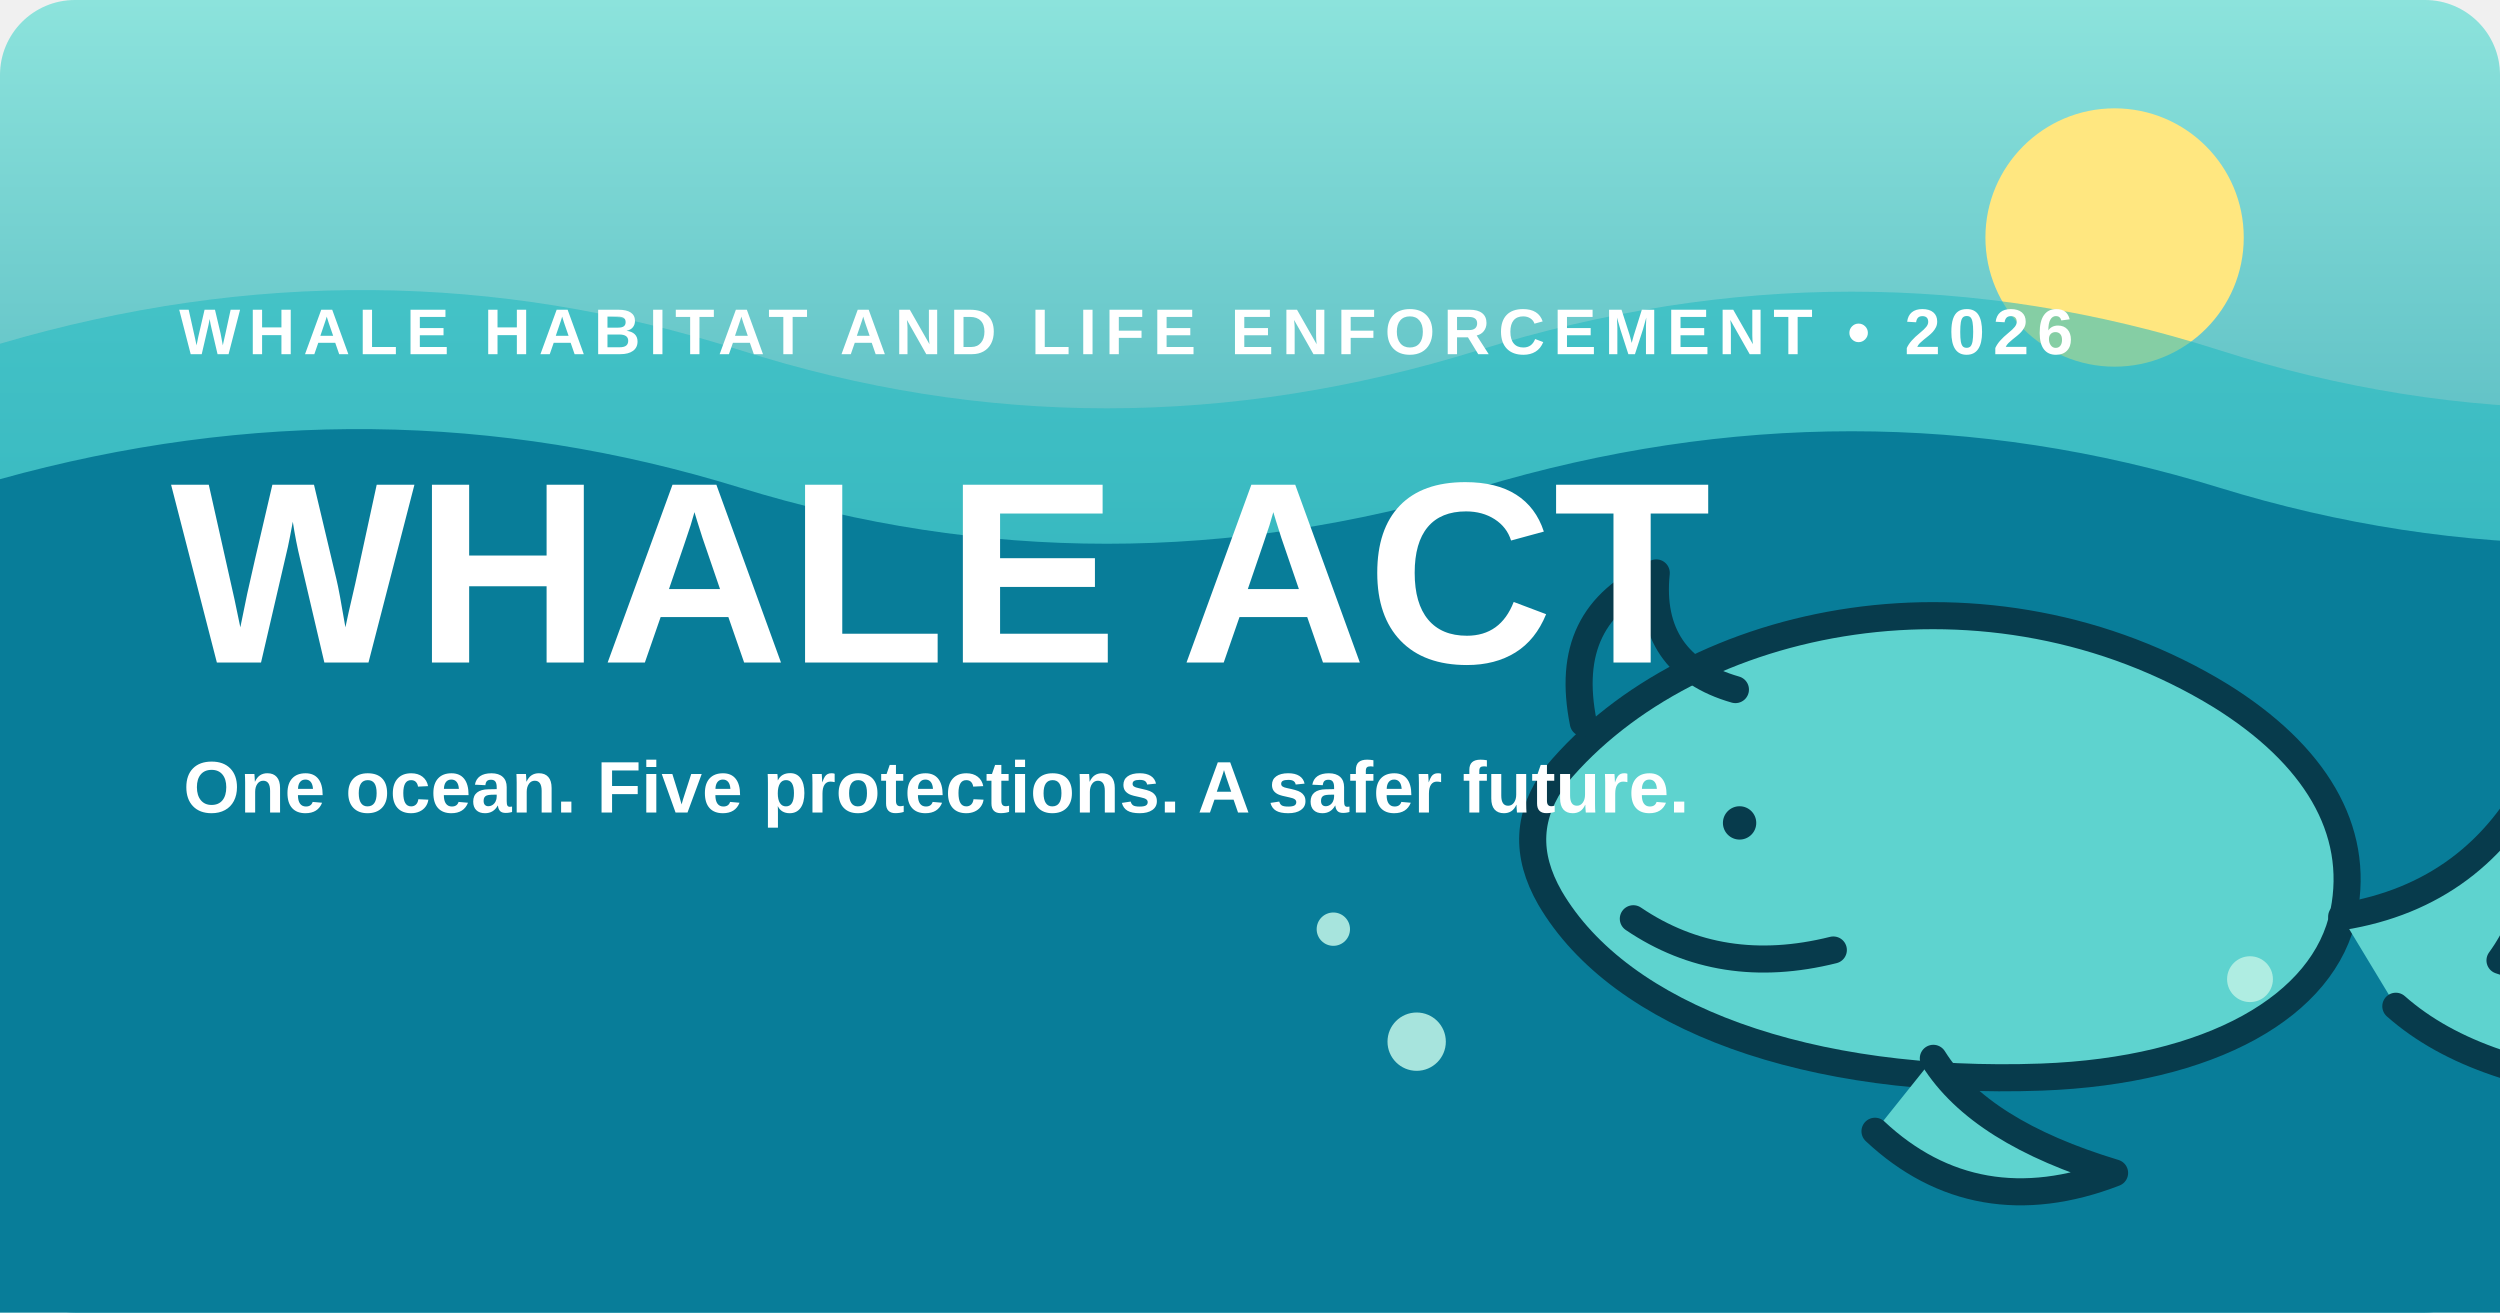
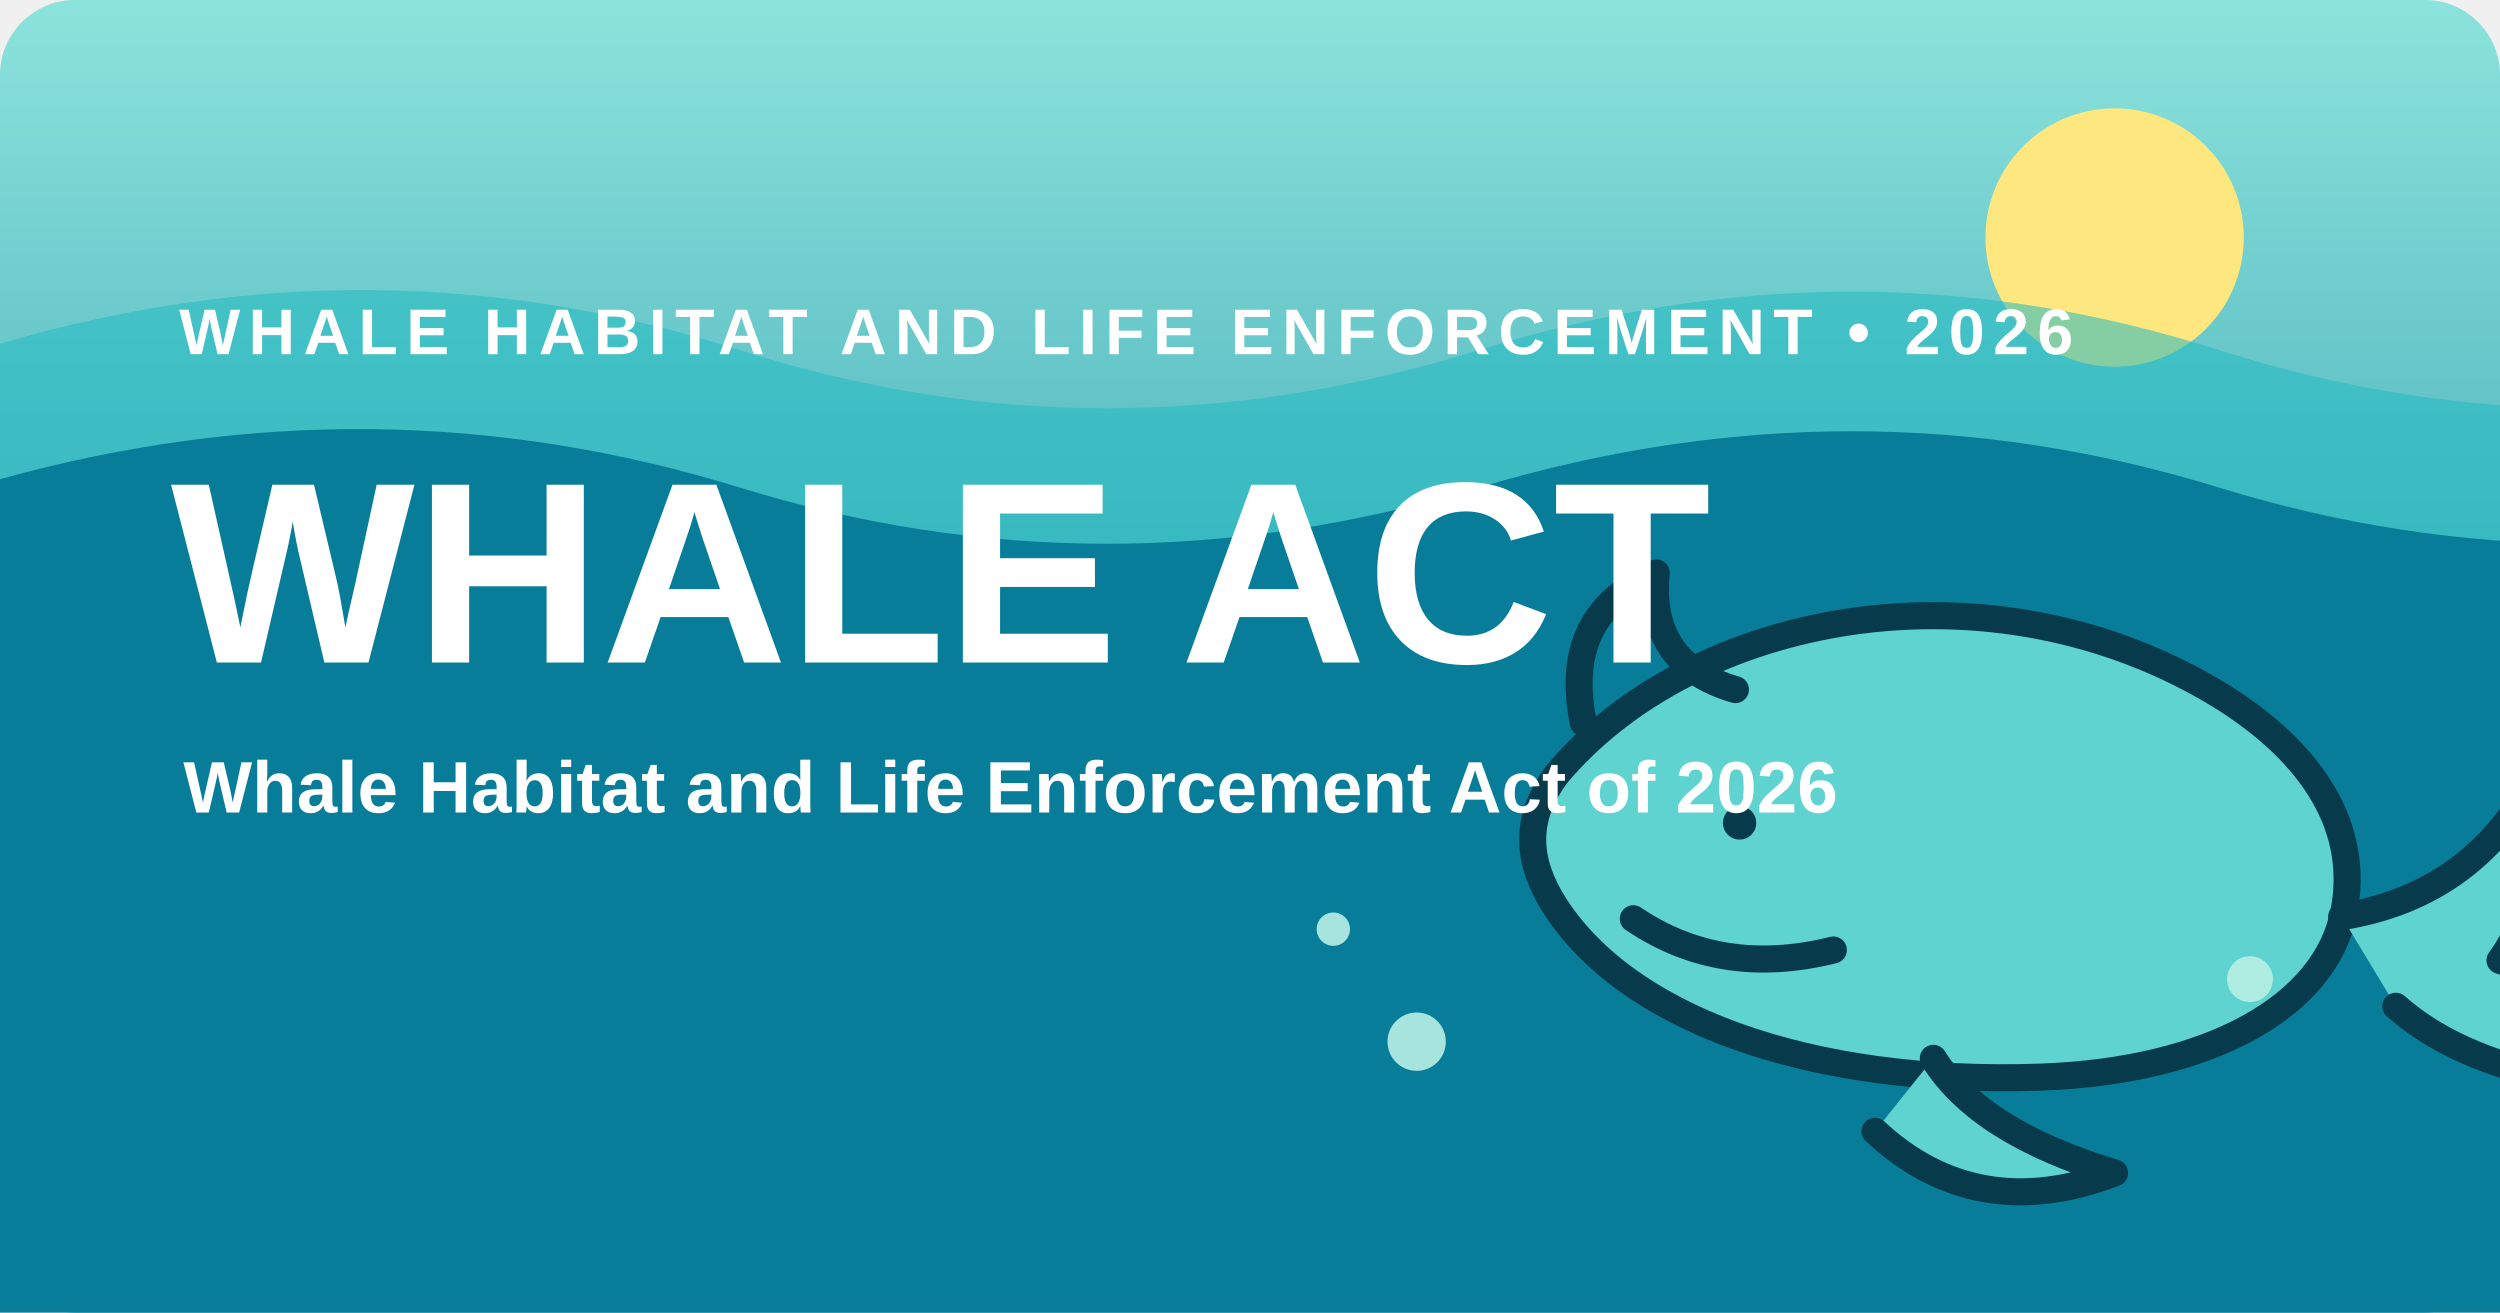
<svg xmlns="http://www.w3.org/2000/svg" width="1200" height="630" viewBox="0 0 1200 630">
  <defs>
    <linearGradient id="ocean" x1="0" y1="0" x2="0" y2="1">
      <stop stop-color="#8CE3DC" />
      <stop offset="1" stop-color="#087D99" />
    </linearGradient>
  </defs>
  <rect width="1200" height="630" rx="36" fill="url(#ocean)" />
  <circle cx="1015" cy="114" r="62" fill="#FFE780" />
  <path d="M0 165 Q180 112 355 168 T710 168 T1065 168 T1420 168 V630 H0Z" fill="#20B9C1" opacity=".55" />
  <path d="M0 230 Q180 180 355 234 T710 234 T1065 234 T1420 234 V630 H0Z" fill="#087D99" />
  <g transform="translate(720 250)" stroke="#073B4C" stroke-width="13" stroke-linecap="round" stroke-linejoin="round">
    <path d="M27 122c65-78 208-106 319-38 45 28 67 64 59 104-9 45-64 76-145 79-111 4-202-28-236-86-12-21-11-40 3-59Z" fill="#5ED3CF" />
    <path d="M404 190c44-7 75-31 94-69 4 38-2 68-18 90 25 8 48 29 67 62-52-4-91-17-117-40" fill="#5ED3CF" />
    <path d="M208 258c15 24 44 42 87 55-44 17-83 10-115-20" fill="#5ED3CF" />
    <circle cx="115" cy="145" r="8" fill="#073B4C" stroke="none" />
    <path d="M64 191c28 19 60 24 96 15" fill="none" />
    <path d="M40 97c-7-35 4-58 35-72-3 29 10 48 38 56" fill="none" />
  </g>
  <g fill="#fff">
    <text x="86" y="170" font-family="Arial Rounded MT Bold,Arial,sans-serif" font-size="31" font-weight="700" letter-spacing="4">WHALE HABITAT AND LIFE ENFORCEMENT • 2026</text>
    <text x="82" y="318" font-family="Arial Rounded MT Bold,Arial,sans-serif" font-size="124" font-weight="900">WHALE ACT</text>
-     <text x="88" y="390" font-family="Arial,sans-serif" font-size="35" font-weight="600">One ocean. Five protections. A safer future.</text>
+     <text x="88" y="390" font-family="Arial,sans-serif" font-size="35" font-weight="600">Whale Habitat and Life Enforcement Act of 2026</text>
  </g>
  <g fill="#B8F0E4" opacity=".9">
    <circle cx="680" cy="500" r="14" />
    <circle cx="640" cy="446" r="8" />
    <circle cx="1080" cy="470" r="11" />
  </g>
</svg>
